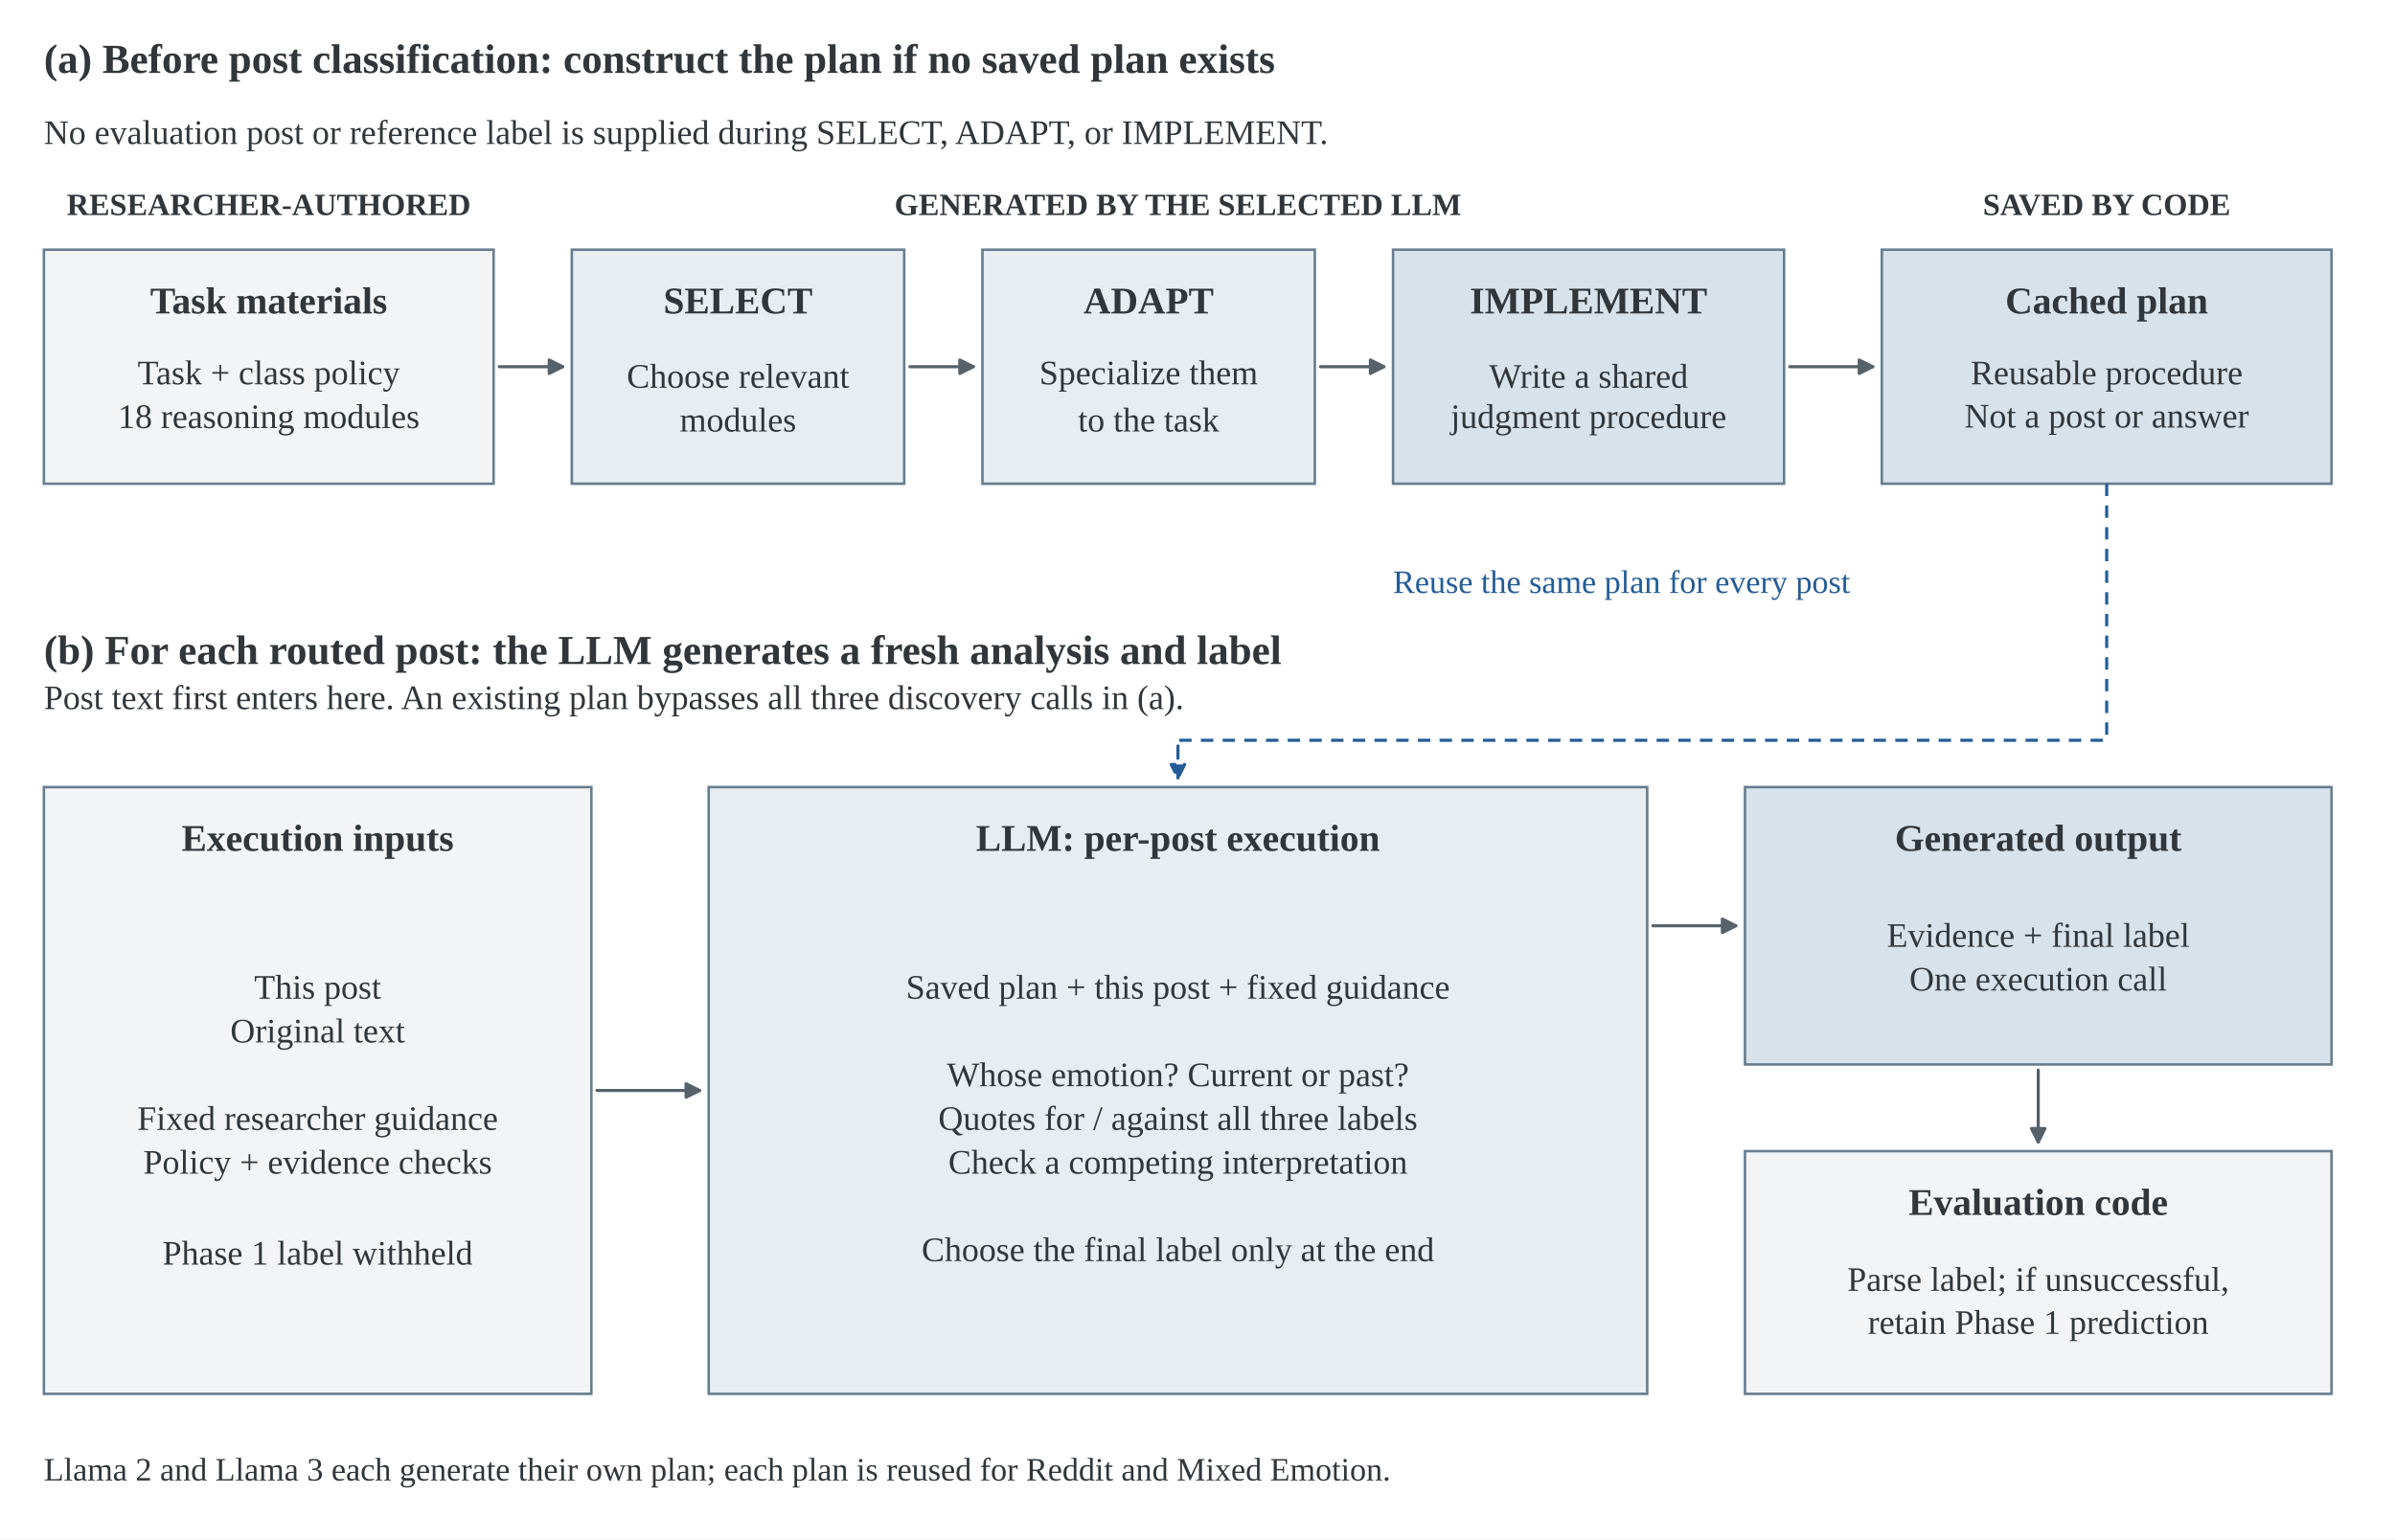
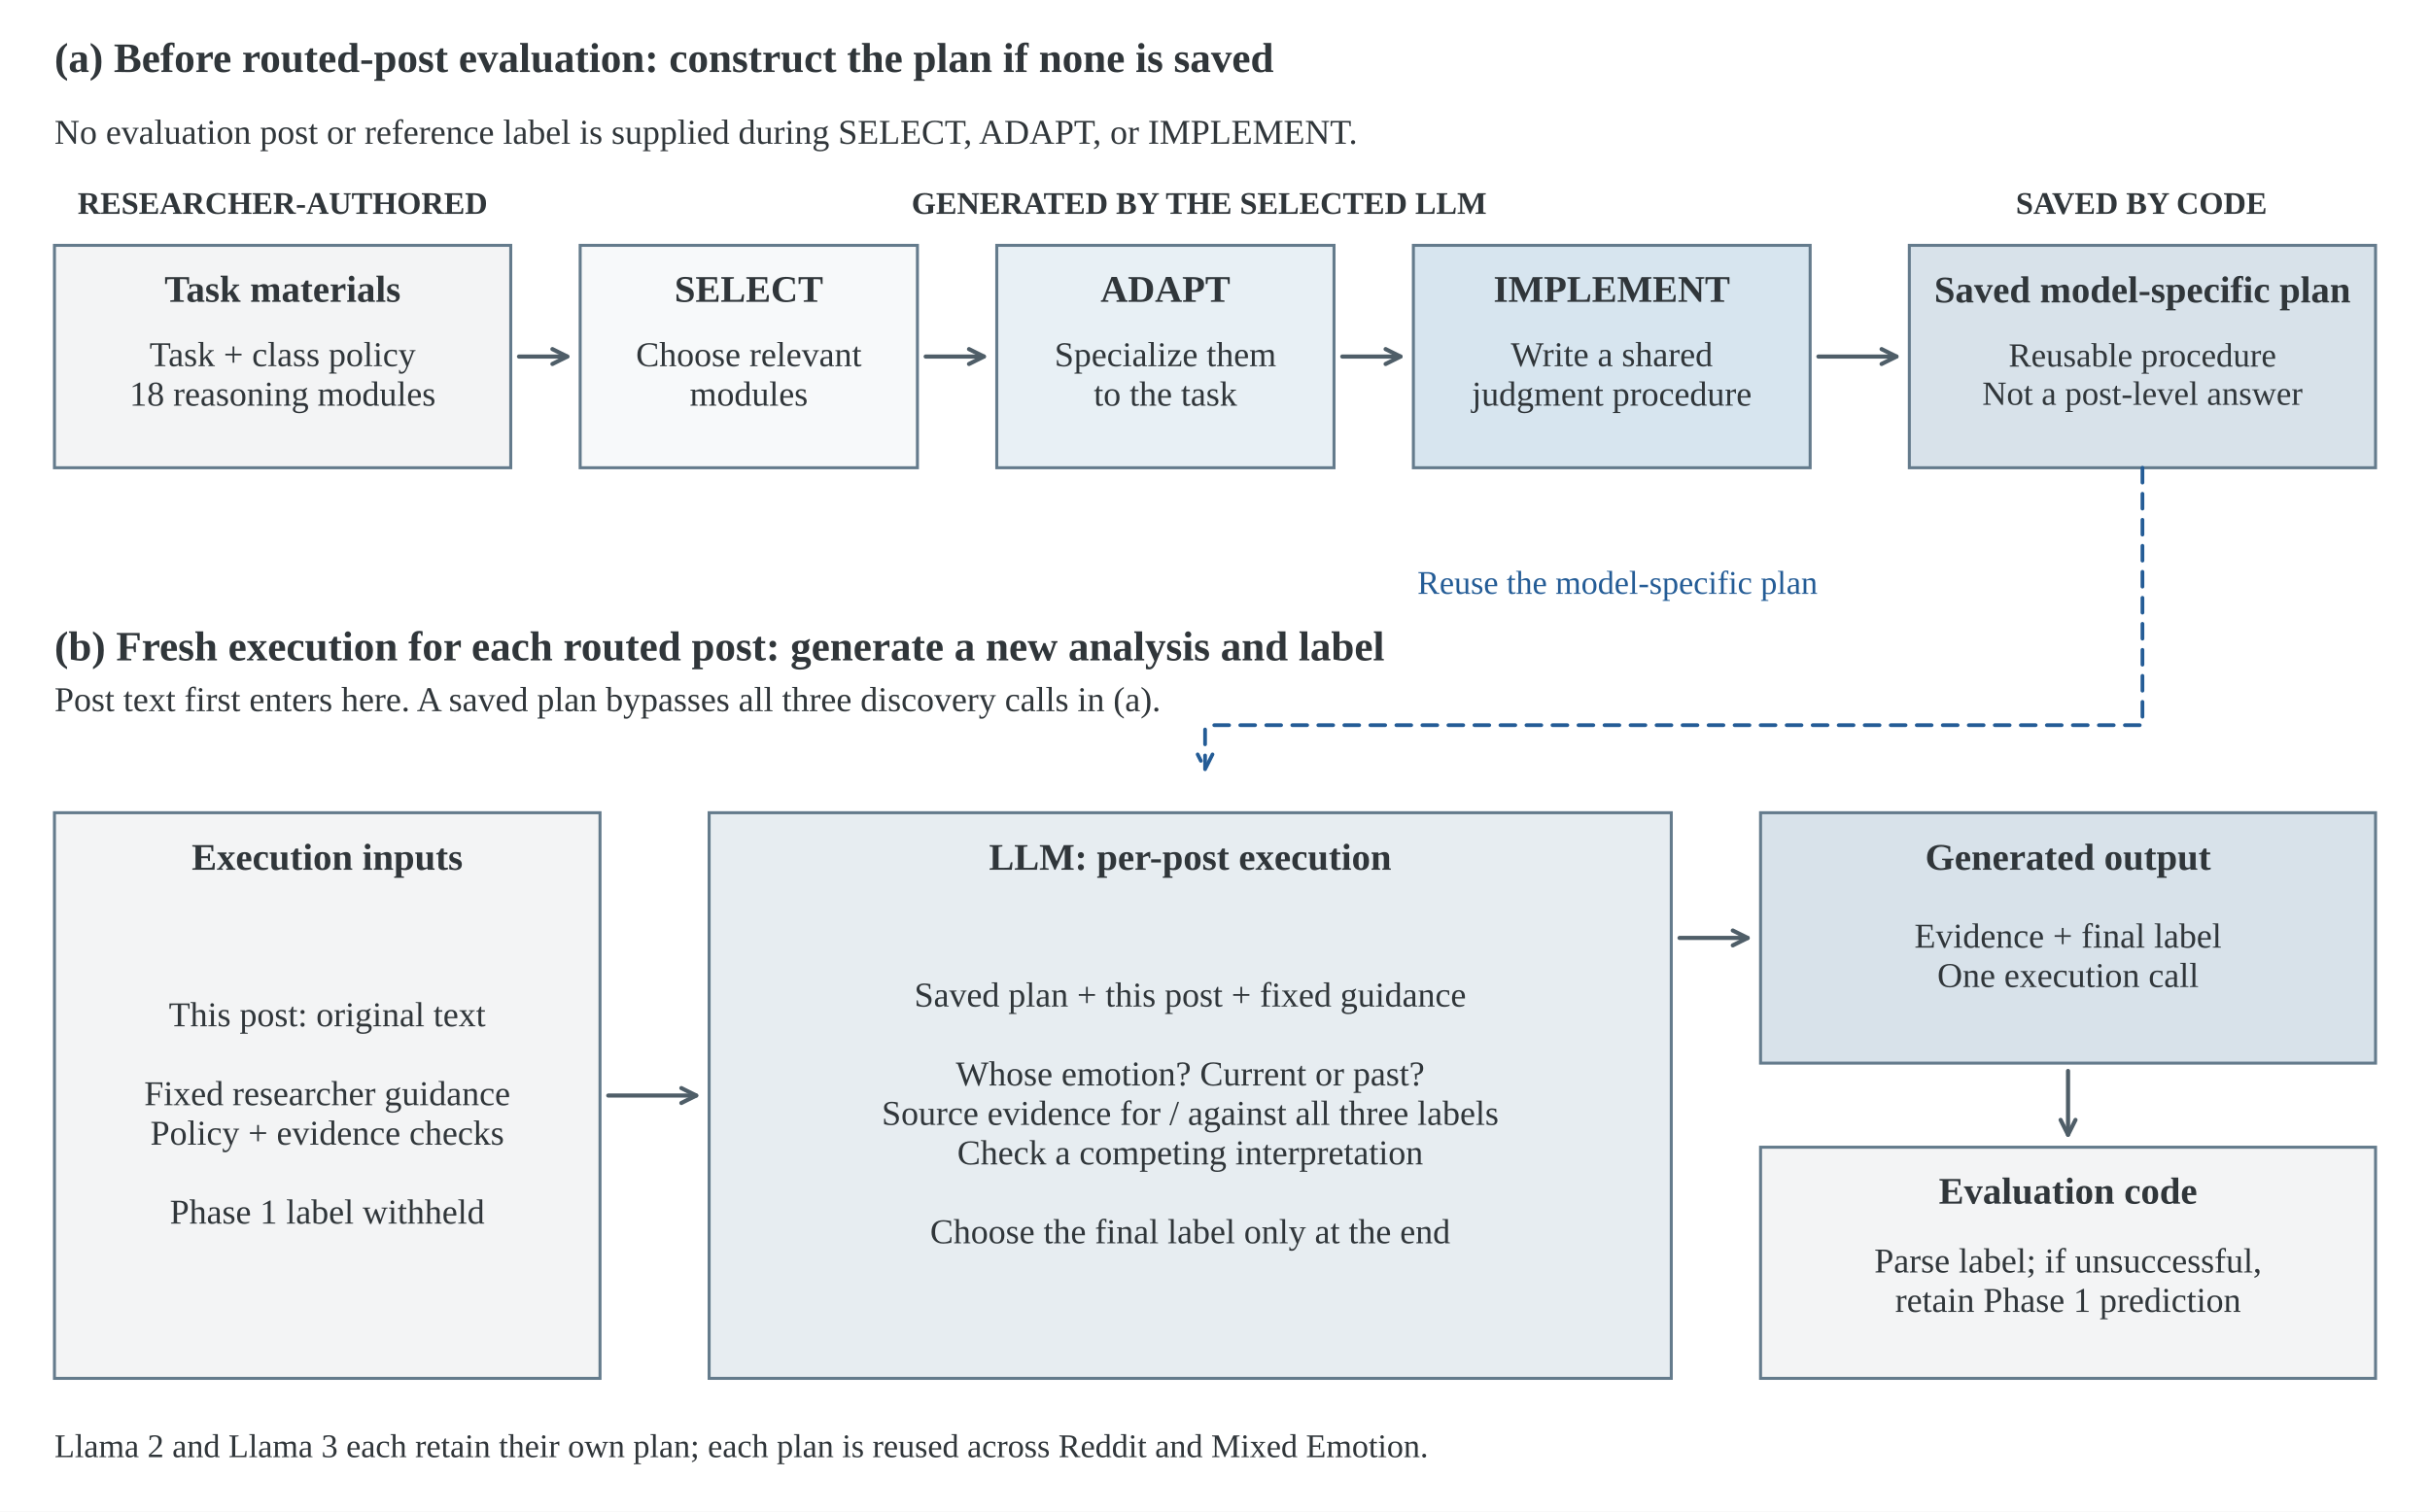
- <svg xmlns="http://www.w3.org/2000/svg" width="849.888pt" height="546.48pt" viewBox="0 0 849.888 546.48" version="1.1">
+ <svg xmlns="http://www.w3.org/2000/svg" width="849.888pt" height="528.84pt" viewBox="0 0 849.888 528.84" version="1.1">
  <defs>
    <style type="text/css">*{stroke-linejoin: round; stroke-linecap: butt}</style>
  </defs>
  <g id="figure_1">
    <g id="patch_1">
-       <path d="M 0 546.48 L 849.888 546.48 L 849.888 0 L 0 0 z " style="fill: #ffffff" />
+       <path d="M 0 528.84 L 849.888 528.84 L 849.888 0 L 0 0 z " style="fill: #ffffff" />
    </g>
    <g id="axes_1">
      <g id="patch_2">
-         <path d="M 15.578 171.707 L 175.162 171.707 L 175.162 88.635 L 15.578 88.635 z " clip-path="url(#p2fca22a5e2)" style="fill: #f3f4f5; stroke: #687e8f; stroke-width: 0.9; stroke-linejoin: miter" />
+         <path d="M 19.048 163.64 L 178.631 163.64 L 178.631 85.833 L 19.048 85.833 z " clip-path="url(#peb64cf21f3)" style="fill: #f3f4f5; stroke: #647b8c; stroke-width: 1.05; stroke-linejoin: miter" />
      </g>
      <g id="patch_3">
-         <path d="M 202.915 171.707 L 320.868 171.707 L 320.868 88.635 L 202.915 88.635 z " clip-path="url(#p2fca22a5e2)" style="fill: #e7edf1; stroke: #687e8f; stroke-width: 0.9; stroke-linejoin: miter" />
+         <path d="M 202.915 163.64 L 320.868 163.64 L 320.868 85.833 L 202.915 85.833 z " clip-path="url(#peb64cf21f3)" style="fill: #f7f9fa; stroke: #647b8c; stroke-width: 1.05; stroke-linejoin: miter" />
      </g>
      <g id="patch_4">
-         <path d="M 348.622 171.707 L 466.574 171.707 L 466.574 88.635 L 348.622 88.635 z " clip-path="url(#p2fca22a5e2)" style="fill: #e7edf1; stroke: #687e8f; stroke-width: 0.9; stroke-linejoin: miter" />
+         <path d="M 348.622 163.64 L 466.574 163.64 L 466.574 85.833 L 348.622 85.833 z " clip-path="url(#peb64cf21f3)" style="fill: #e8f0f5; stroke: #647b8c; stroke-width: 1.05; stroke-linejoin: miter" />
      </g>
      <g id="patch_5">
-         <path d="M 494.328 171.707 L 633.096 171.707 L 633.096 88.635 L 494.328 88.635 z " clip-path="url(#p2fca22a5e2)" style="fill: #d8e2ea; stroke: #687e8f; stroke-width: 0.9; stroke-linejoin: miter" />
+         <path d="M 494.328 163.64 L 633.096 163.64 L 633.096 85.833 L 494.328 85.833 z " clip-path="url(#peb64cf21f3)" style="fill: #d7e5ef; stroke: #647b8c; stroke-width: 1.05; stroke-linejoin: miter" />
      </g>
      <g id="patch_6">
-         <path d="M 667.788 171.707 L 827.371 171.707 L 827.371 88.635 L 667.788 88.635 z " clip-path="url(#p2fca22a5e2)" style="fill: #d8e2ea; stroke: #687e8f; stroke-width: 0.9; stroke-linejoin: miter" />
+         <path d="M 667.788 163.64 L 830.84 163.64 L 830.84 85.833 L 667.788 85.833 z " clip-path="url(#peb64cf21f3)" style="fill: #d8e2ea; stroke: #647b8c; stroke-width: 1.05; stroke-linejoin: miter" />
      </g>
      <g id="patch_7">
-         <path d="M 177.164 130.171 Q 189.038 130.171 199.683 130.171 " clip-path="url(#p2fca22a5e2)" style="fill: none; stroke: #56616a; stroke-width: 1.1; stroke-linecap: round" />
-         <path d="M 194.883 127.771 L 199.683 130.171 L 194.883 132.571 z " clip-path="url(#p2fca22a5e2)" style="fill: #56616a; stroke: #56616a; stroke-width: 1.1; stroke-linecap: round" />
+         <path d="M 181.518 124.737 Q 190.773 124.737 198.407 124.737 " clip-path="url(#peb64cf21f3)" style="fill: none; stroke: #4f5e68; stroke-width: 1.45; stroke-linecap: round" />
+         <path d="M 193.207 122.137 L 198.407 124.737 L 193.207 127.337 " clip-path="url(#peb64cf21f3)" style="fill: none; stroke: #4f5e68; stroke-width: 1.45; stroke-linecap: round" />
      </g>
      <g id="patch_8">
-         <path d="M 322.87 130.171 Q 334.745 130.171 345.389 130.171 " clip-path="url(#p2fca22a5e2)" style="fill: none; stroke: #56616a; stroke-width: 1.1; stroke-linecap: round" />
-         <path d="M 340.589 127.771 L 345.389 130.171 L 340.589 132.571 z " clip-path="url(#p2fca22a5e2)" style="fill: #56616a; stroke: #56616a; stroke-width: 1.1; stroke-linecap: round" />
+         <path d="M 323.753 124.737 Q 334.744 124.737 344.114 124.737 " clip-path="url(#peb64cf21f3)" style="fill: none; stroke: #4f5e68; stroke-width: 1.45; stroke-linecap: round" />
+         <path d="M 338.914 122.137 L 344.114 124.737 L 338.914 127.337 " clip-path="url(#peb64cf21f3)" style="fill: none; stroke: #4f5e68; stroke-width: 1.45; stroke-linecap: round" />
      </g>
      <g id="patch_9">
-         <path d="M 468.577 130.171 Q 480.451 130.171 491.096 130.171 " clip-path="url(#p2fca22a5e2)" style="fill: none; stroke: #56616a; stroke-width: 1.1; stroke-linecap: round" />
-         <path d="M 486.296 127.771 L 491.096 130.171 L 486.296 132.571 z " clip-path="url(#p2fca22a5e2)" style="fill: #56616a; stroke: #56616a; stroke-width: 1.1; stroke-linecap: round" />
+         <path d="M 469.459 124.737 Q 480.45 124.737 489.82 124.737 " clip-path="url(#peb64cf21f3)" style="fill: none; stroke: #4f5e68; stroke-width: 1.45; stroke-linecap: round" />
+         <path d="M 484.62 122.137 L 489.82 124.737 L 484.62 127.337 " clip-path="url(#peb64cf21f3)" style="fill: none; stroke: #4f5e68; stroke-width: 1.45; stroke-linecap: round" />
      </g>
      <g id="patch_10">
-         <path d="M 635.099 130.171 Q 650.444 130.171 664.559 130.171 " clip-path="url(#p2fca22a5e2)" style="fill: none; stroke: #56616a; stroke-width: 1.1; stroke-linecap: round" />
-         <path d="M 659.759 127.771 L 664.559 130.171 L 659.759 132.571 z " clip-path="url(#p2fca22a5e2)" style="fill: #56616a; stroke: #56616a; stroke-width: 1.1; stroke-linecap: round" />
+         <path d="M 635.984 124.737 Q 650.444 124.737 663.283 124.737 " clip-path="url(#peb64cf21f3)" style="fill: none; stroke: #4f5e68; stroke-width: 1.45; stroke-linecap: round" />
+         <path d="M 658.083 122.137 L 663.283 124.737 L 658.083 127.337 " clip-path="url(#peb64cf21f3)" style="fill: none; stroke: #4f5e68; stroke-width: 1.45; stroke-linecap: round" />
      </g>
      <g id="patch_11">
-         <path d="M 418.006 264.779 Q 418.006 271.085 418.006 276.162 " clip-path="url(#p2fca22a5e2)" style="fill: none; stroke-dasharray: 4.4,3.3; stroke-dashoffset: 0; stroke: #245c96; stroke-width: 1.1; stroke-linecap: round" />
-         <path d="M 420.406 271.362 L 418.006 276.162 L 415.606 271.362 z " clip-path="url(#p2fca22a5e2)" style="fill: #245c96; stroke-dasharray: 4.4,3.3; stroke-dashoffset: 0; stroke: #245c96; stroke-width: 1.1; stroke-linecap: round" />
+         <path d="M 421.475 255.202 Q 421.475 262.888 421.475 269.121 " clip-path="url(#peb64cf21f3)" style="fill: none; stroke-dasharray: 5.2,3.9; stroke-dashoffset: 0; stroke: #245c96; stroke-width: 1.3; stroke-linecap: round" />
+         <path d="M 424.075 263.921 L 421.475 269.121 L 418.875 263.921 " clip-path="url(#peb64cf21f3)" style="fill: none; stroke-dasharray: 5.2,3.9; stroke-dashoffset: 0; stroke: #245c96; stroke-width: 1.3; stroke-linecap: round" />
      </g>
      <g id="patch_12">
-         <path d="M 15.578 494.766 L 209.854 494.766 L 209.854 279.393 L 15.578 279.393 z " clip-path="url(#p2fca22a5e2)" style="fill: #f3f4f5; stroke: #687e8f; stroke-width: 0.9; stroke-linejoin: miter" />
+         <path d="M 19.048 482.216 L 209.854 482.216 L 209.854 284.331 L 19.048 284.331 z " clip-path="url(#peb64cf21f3)" style="fill: #f3f4f5; stroke: #647b8c; stroke-width: 1.05; stroke-linejoin: miter" />
      </g>
      <g id="patch_13">
-         <path d="M 251.484 494.766 L 584.527 494.766 L 584.527 279.393 L 251.484 279.393 z " clip-path="url(#p2fca22a5e2)" style="fill: #e7edf1; stroke: #687e8f; stroke-width: 0.9; stroke-linejoin: miter" />
+         <path d="M 248.015 482.216 L 584.527 482.216 L 584.527 284.331 L 248.015 284.331 z " clip-path="url(#peb64cf21f3)" style="fill: #e7edf1; stroke: #647b8c; stroke-width: 1.05; stroke-linejoin: miter" />
      </g>
      <g id="patch_14">
-         <path d="M 619.219 377.849 L 827.371 377.849 L 827.371 279.393 L 619.219 279.393 z " clip-path="url(#p2fca22a5e2)" style="fill: #d8e2ea; stroke: #687e8f; stroke-width: 0.9; stroke-linejoin: miter" />
+         <path d="M 615.75 371.939 L 830.84 371.939 L 830.84 284.331 L 615.75 284.331 z " clip-path="url(#peb64cf21f3)" style="fill: #d8e2ea; stroke: #647b8c; stroke-width: 1.05; stroke-linejoin: miter" />
      </g>
      <g id="patch_15">
-         <path d="M 619.219 494.766 L 827.371 494.766 L 827.371 408.617 L 619.219 408.617 z " clip-path="url(#p2fca22a5e2)" style="fill: #f3f4f5; stroke: #687e8f; stroke-width: 0.9; stroke-linejoin: miter" />
+         <path d="M 615.75 482.216 L 830.84 482.216 L 830.84 401.347 L 615.75 401.347 z " clip-path="url(#peb64cf21f3)" style="fill: #f3f4f5; stroke: #647b8c; stroke-width: 1.05; stroke-linejoin: miter" />
      </g>
      <g id="patch_16">
-         <path d="M 211.853 387.08 Q 230.67 387.08 248.256 387.08 " clip-path="url(#p2fca22a5e2)" style="fill: none; stroke: #56616a; stroke-width: 1.1; stroke-linecap: round" />
-         <path d="M 243.456 384.68 L 248.256 387.08 L 243.456 389.48 z " clip-path="url(#p2fca22a5e2)" style="fill: #56616a; stroke: #56616a; stroke-width: 1.1; stroke-linecap: round" />
+         <path d="M 212.74 383.273 Q 228.933 383.273 243.504 383.273 " clip-path="url(#peb64cf21f3)" style="fill: none; stroke: #4f5e68; stroke-width: 1.45; stroke-linecap: round" />
+         <path d="M 238.304 380.673 L 243.504 383.273 L 238.304 385.873 " clip-path="url(#peb64cf21f3)" style="fill: none; stroke: #4f5e68; stroke-width: 1.45; stroke-linecap: round" />
      </g>
      <g id="patch_17">
-         <path d="M 586.53 328.621 Q 601.875 328.621 615.99 328.621 " clip-path="url(#p2fca22a5e2)" style="fill: none; stroke: #56616a; stroke-width: 1.1; stroke-linecap: round" />
-         <path d="M 611.19 326.221 L 615.99 328.621 L 611.19 331.021 z " clip-path="url(#p2fca22a5e2)" style="fill: #56616a; stroke: #56616a; stroke-width: 1.1; stroke-linecap: round" />
+         <path d="M 587.412 328.135 Q 600.138 328.135 611.244 328.135 " clip-path="url(#peb64cf21f3)" style="fill: none; stroke: #4f5e68; stroke-width: 1.45; stroke-linecap: round" />
+         <path d="M 606.044 325.535 L 611.244 328.135 L 606.044 330.735 " clip-path="url(#peb64cf21f3)" style="fill: none; stroke: #4f5e68; stroke-width: 1.45; stroke-linecap: round" />
      </g>
      <g id="patch_18">
-         <path d="M 723.295 379.851 Q 723.295 393.235 723.295 405.389 " clip-path="url(#p2fca22a5e2)" style="fill: none; stroke: #56616a; stroke-width: 1.1; stroke-linecap: round" />
-         <path d="M 725.695 400.589 L 723.295 405.389 L 720.895 400.589 z " clip-path="url(#p2fca22a5e2)" style="fill: #56616a; stroke: #56616a; stroke-width: 1.1; stroke-linecap: round" />
+         <path d="M 723.295 374.662 Q 723.295 386.641 723.295 396.999 " clip-path="url(#peb64cf21f3)" style="fill: none; stroke: #4f5e68; stroke-width: 1.45; stroke-linecap: round" />
+         <path d="M 725.895 391.799 L 723.295 396.999 L 720.695 391.799 " clip-path="url(#peb64cf21f3)" style="fill: none; stroke: #4f5e68; stroke-width: 1.45; stroke-linecap: round" />
      </g>
      <g id="line2d_1">
-         <path d="M 747.58 171.707 L 747.58 262.779 L 418.006 262.779 " clip-path="url(#p2fca22a5e2)" style="fill: none; stroke-dasharray: 4.4,3.3; stroke-dashoffset: 0; stroke: #245c96; stroke-width: 1.1" />
+         <path d="M 749.314 163.64 L 749.314 253.699 L 421.475 253.699 " clip-path="url(#peb64cf21f3)" style="fill: none; stroke-dasharray: 5.2,3.9; stroke-dashoffset: 0; stroke: #245c96; stroke-width: 1.3; stroke-linecap: round" />
      </g>
      <g id="text_1">
-         <text style="font-weight: 700; font-size: 14.64px; font-family: 'Times New Roman'; text-anchor: start; fill: #30363a" x="15.578" y="25.87" transform="rotate(-0 15.5784 25.86977)">(a)  Before post classification: construct the plan if no saved plan exists</text>
+         <text style="fill: #30363a; font: 700 14.64px 'Times New Roman'; text-anchor: start" x="19.048" y="25.181" transform="rotate(-0 19.0476 25.18146)">(a)  Before routed-post evaluation: construct the plan if none is saved</text>
      </g>
      <g id="text_2">
-         <text style="font-size: 12.2px; font-family: 'Times New Roman'; text-anchor: start; fill: #30363a" x="15.578" y="51.099" transform="rotate(-0 15.5784 51.09907)">No evaluation post or reference label is supplied during SELECT, ADAPT, or IMPLEMENT.</text>
+         <text style="fill: #30363a; font: 12.2px 'Times New Roman'; text-anchor: start" x="19.048" y="50.3" transform="rotate(-0 19.0476 50.29998)">No evaluation post or reference label is supplied during SELECT, ADAPT, or IMPLEMENT.</text>
      </g>
      <g id="text_3">
-         <text style="font-weight: 700; font-size: 10.98px; font-family: 'Times New Roman'; text-anchor: middle; fill: #30363a" x="95.37" y="76.328" transform="rotate(-0 95.37 76.32837)">RESEARCHER-AUTHORED</text>
+         <text style="fill: #30363a; font: 700 10.98px 'Times New Roman'; text-anchor: middle" x="98.839" y="74.806" transform="rotate(-0 98.8392 74.80584)">RESEARCHER-AUTHORED</text>
      </g>
      <g id="text_4">
-         <text style="font-weight: 700; font-size: 10.98px; font-family: 'Times New Roman'; text-anchor: middle; fill: #30363a" x="418.006" y="76.328" transform="rotate(-0 418.0056 76.32837)">GENERATED BY THE SELECTED LLM</text>
+         <text style="fill: #30363a; font: 700 10.98px 'Times New Roman'; text-anchor: middle" x="419.393" y="74.806" transform="rotate(-0 419.3933 74.80584)">GENERATED BY THE SELECTED LLM</text>
      </g>
      <g id="text_5">
-         <text style="font-weight: 700; font-size: 10.98px; font-family: 'Times New Roman'; text-anchor: middle; fill: #30363a" x="747.58" y="76.328" transform="rotate(-0 747.5796 76.32837)">SAVED BY CODE</text>
+         <text style="fill: #30363a; font: 700 10.98px 'Times New Roman'; text-anchor: middle" x="748.967" y="74.806" transform="rotate(-0 748.9673 74.80584)">SAVED BY CODE</text>
      </g>
      <g id="text_6">
-         <text style="font-weight: 700; font-size: 13.42px; font-family: 'Times New Roman'; text-anchor: middle; fill: #30363a" x="95.37" y="111.269" transform="rotate(-0 95.37 111.2693)">Task materials</text>
+         <text style="fill: #30363a; font: 700 13.176px 'Times New Roman'; text-anchor: middle" x="98.839" y="105.586" transform="rotate(-0 98.8392 105.5861)">Task materials</text>
      </g>
      <g id="text_7">
-         <text style="font-size: 12.2px; font-family: 'Times New Roman'; fill: #30363a" transform="translate(48.81747 136.4027)">Task + class policy</text>
-         <text style="font-size: 12.2px; font-family: 'Times New Roman'; fill: #30363a" transform="translate(41.83297 151.9315)">18 reasoning modules</text>
+         <text style="fill: #30363a; font: 12.2px 'Times New Roman'" transform="translate(52.28762 128.1004)">Task + class policy</text>
+         <text style="fill: #30363a; font: 12.2px 'Times New Roman'" transform="translate(45.30217 141.9151)">18 reasoning modules</text>
      </g>
      <g id="text_8">
-         <text style="font-weight: 700; font-size: 13.42px; font-family: 'Times New Roman'; text-anchor: middle; fill: #30363a" x="261.892" y="111.262" transform="rotate(-0 261.8916 111.2617)">SELECT</text>
+         <text style="fill: #30363a; font: 700 13.176px 'Times New Roman'; text-anchor: middle" x="261.892" y="105.586" transform="rotate(-0 261.8916 105.5861)">SELECT</text>
      </g>
      <g id="text_9">
-         <text style="font-size: 12.2px; font-family: 'Times New Roman'; fill: #30363a" transform="translate(222.4217 137.6265)">Choose relevant</text>
-         <text style="font-size: 12.2px; font-family: 'Times New Roman'; fill: #30363a" transform="translate(241.2202 153.1639)">modules</text>
+         <text style="fill: #30363a; font: 12.2px 'Times New Roman'" transform="translate(222.4217 128.1232)">Choose relevant</text>
+         <text style="fill: #30363a; font: 12.2px 'Times New Roman'" transform="translate(241.2202 141.9151)">modules</text>
      </g>
      <g id="text_10">
-         <text style="font-weight: 700; font-size: 13.42px; font-family: 'Times New Roman'; text-anchor: middle; fill: #30363a" x="407.598" y="111.262" transform="rotate(-0 407.598 111.2617)">ADAPT</text>
+         <text style="fill: #30363a; font: 700 13.176px 'Times New Roman'; text-anchor: middle" x="407.598" y="105.586" transform="rotate(-0 407.598 105.5861)">ADAPT</text>
      </g>
      <g id="text_11">
-         <text style="font-size: 12.2px; font-family: 'Times New Roman'; fill: #30363a" transform="translate(368.8106 136.4141)">Specialize them</text>
-         <text style="font-size: 12.2px; font-family: 'Times New Roman'; fill: #30363a" transform="translate(382.5241 153.1639)">to the task</text>
+         <text style="fill: #30363a; font: 12.2px 'Times New Roman'" transform="translate(368.8106 128.1232)">Specialize them</text>
+         <text style="fill: #30363a; font: 12.2px 'Times New Roman'" transform="translate(382.5241 141.9151)">to the task</text>
      </g>
      <g id="text_12">
-         <text style="font-weight: 700; font-size: 13.42px; font-family: 'Times New Roman'; text-anchor: middle; fill: #30363a" x="563.712" y="111.262" transform="rotate(-0 563.712 111.2617)">IMPLEMENT</text>
+         <text style="fill: #30363a; font: 700 13.176px 'Times New Roman'; text-anchor: middle" x="563.712" y="105.586" transform="rotate(-0 563.712 105.5861)">IMPLEMENT</text>
      </g>
      <g id="text_13">
-         <text style="font-size: 12.2px; font-family: 'Times New Roman'; fill: #30363a" transform="translate(528.3911 137.6265)">Write a shared</text>
-         <text style="font-size: 12.2px; font-family: 'Times New Roman'; fill: #30363a" transform="translate(514.7595 151.9343)">judgment procedure</text>
+         <text style="fill: #30363a; font: 12.2px 'Times New Roman'" transform="translate(528.3911 128.108)">Write a shared</text>
+         <text style="fill: #30363a; font: 12.2px 'Times New Roman'" transform="translate(514.7595 141.9074)">judgment procedure</text>
      </g>
      <g id="text_14">
-         <text style="font-weight: 700; font-size: 13.42px; font-family: 'Times New Roman'; text-anchor: middle; fill: #30363a" x="747.58" y="111.262" transform="rotate(-0 747.5796 111.2617)">Cached plan</text>
+         <text style="fill: #30363a; font: 700 13.176px 'Times New Roman'; text-anchor: middle" x="749.314" y="105.792" transform="rotate(-0 749.3142 105.792)">Saved model-specific plan</text>
      </g>
      <g id="text_15">
-         <text style="font-size: 12.2px; font-family: 'Times New Roman'; fill: #30363a" transform="translate(699.3076 136.4141)">Reusable procedure</text>
-         <text style="font-size: 12.2px; font-family: 'Times New Roman'; fill: #30363a" transform="translate(697.0954 151.7466)">Not a post or answer</text>
+         <text style="fill: #30363a; font: 11.834px 'Times New Roman'" transform="translate(702.4904 128.2422)">Reusable procedure</text>
+         <text style="fill: #30363a; font: 11.834px 'Times New Roman'" transform="translate(693.283 141.6203)">Not a post-level answer</text>
      </g>
      <g id="text_16">
-         <text style="font-size: 11.59px; font-family: 'Times New Roman'; text-anchor: start; fill: #245c96" x="494.328" y="210.474" transform="rotate(-0 494.328 210.4744)">Reuse the same plan for every post</text>
+         <text style="fill: #245c96; font: 11.59px 'Times New Roman'; text-anchor: start" x="495.716" y="207.75" transform="rotate(-0 495.7157 207.7502)">Reuse the model-specific plan</text>
      </g>
      <g id="text_17">
-         <text style="font-weight: 700; font-size: 14.64px; font-family: 'Times New Roman'; text-anchor: start; fill: #30363a" x="15.578" y="235.704" transform="rotate(-0 15.5784 235.7037)">(b)  For each routed post: the LLM generates a fresh analysis and label</text>
+         <text style="fill: #30363a; font: 700 14.64px 'Times New Roman'; text-anchor: start" x="19.048" y="231.031" transform="rotate(-0 19.0476 231.0308)">(b)  Fresh execution for each routed post: generate a new analysis and label</text>
      </g>
      <g id="text_18">
-         <text style="font-size: 12.2px; font-family: 'Times New Roman'; text-anchor: start; fill: #30363a" x="15.578" y="251.703" transform="rotate(-0 15.5784 251.7028)">Post text first enters here. An existing plan bypasses all three discovery calls in (a).</text>
+         <text style="fill: #30363a; font: 12.2px 'Times New Roman'; text-anchor: start" x="19.048" y="248.798" transform="rotate(-0 19.0476 248.7975)">Post text first enters here. A saved plan bypasses all three discovery calls in (a).</text>
      </g>
      <g id="text_19">
-         <text style="font-weight: 700; font-size: 13.42px; font-family: 'Times New Roman'; text-anchor: middle; fill: #30363a" x="112.716" y="302.027" transform="rotate(-0 112.716 302.0274)">Execution inputs</text>
+         <text style="fill: #30363a; font: 700 13.176px 'Times New Roman'; text-anchor: middle" x="114.451" y="304.29" transform="rotate(-0 114.4506 304.2895)">Execution inputs</text>
      </g>
      <g id="text_20">
-         <text style="font-size: 12.2px; font-family: 'Times New Roman'; fill: #30363a" transform="translate(90.17745 354.5003)">This post</text>
-         <text style="font-size: 12.2px; font-family: 'Times New Roman'; fill: #30363a" transform="translate(81.71561 370.0177)">Original text</text>
-         <text style="font-size: 12.2px; font-family: 'Times New Roman'; fill: #30363a" transform="translate(112.716 382.627)" />
-         <text style="font-size: 12.2px; font-family: 'Times New Roman'; fill: #30363a" transform="translate(48.6965 401.0752)">Fixed researcher guidance</text>
-         <text style="font-size: 12.2px; font-family: 'Times New Roman'; fill: #30363a" transform="translate(50.83817 416.604)">Policy + evidence checks</text>
-         <text style="font-size: 12.2px; font-family: 'Times New Roman'; fill: #30363a" transform="translate(112.716 429.2134)" />
-         <text style="font-size: 12.2px; font-family: 'Times New Roman'; fill: #30363a" transform="translate(57.65683 448.894)">Phase 1 label withheld</text>
+         <text style="fill: #30363a; font: 12.2px 'Times New Roman'" transform="translate(59.04735 359.0421)">This post: original text</text>
+         <text style="fill: #30363a; font: 12.2px 'Times New Roman'" transform="translate(114.4506 372.8568)" />
+         <text style="fill: #30363a; font: 12.2px 'Times New Roman'" transform="translate(50.4311 386.6487)">Fixed researcher guidance</text>
+         <text style="fill: #30363a; font: 12.2px 'Times New Roman'" transform="translate(52.57277 400.4635)">Policy + evidence checks</text>
+         <text style="fill: #30363a; font: 12.2px 'Times New Roman'" transform="translate(114.4506 414.2782)" />
+         <text style="fill: #30363a; font: 12.2px 'Times New Roman'" transform="translate(59.39143 428.0701)">Phase 1 label withheld</text>
      </g>
      <g id="text_21">
-         <text style="font-weight: 700; font-size: 13.42px; font-family: 'Times New Roman'; text-anchor: middle; fill: #30363a" x="418.006" y="302.027" transform="rotate(-0 418.0056 302.0274)">LLM: per-post execution</text>
+         <text style="fill: #30363a; font: 700 13.176px 'Times New Roman'; text-anchor: middle" x="416.271" y="304.29" transform="rotate(-0 416.271 304.2895)">LLM: per-post execution</text>
      </g>
      <g id="text_22">
-         <text style="font-size: 12.2px; font-family: 'Times New Roman'; fill: #30363a" transform="translate(321.5065 354.4889)">Saved plan + this post + fixed guidance</text>
-         <text style="font-size: 12.2px; font-family: 'Times New Roman'; fill: #30363a" transform="translate(418.0056 367.0982)" />
-         <text style="font-size: 12.2px; font-family: 'Times New Roman'; fill: #30363a" transform="translate(336.0168 385.5579)">Whose emotion? Current or past?</text>
-         <text style="font-size: 12.2px; font-family: 'Times New Roman'; fill: #30363a" transform="translate(332.9697 401.0752)">Quotes for / against all three labels</text>
-         <text style="font-size: 12.2px; font-family: 'Times New Roman'; fill: #30363a" transform="translate(336.5296 416.604)">Check a competing interpretation</text>
-         <text style="font-size: 12.2px; font-family: 'Times New Roman'; fill: #30363a" transform="translate(418.0056 429.2134)" />
-         <text style="font-size: 12.2px; font-family: 'Times New Roman'; fill: #30363a" transform="translate(327.0365 447.6616)">Choose the final label only at the end</text>
+         <text style="fill: #30363a; font: 12.2px 'Times New Roman'" transform="translate(319.7719 352.1347)">Saved plan + this post + fixed guidance</text>
+         <text style="fill: #30363a; font: 12.2px 'Times New Roman'" transform="translate(416.271 365.9495)" />
+         <text style="fill: #30363a; font: 12.2px 'Times New Roman'" transform="translate(334.2822 379.7413)">Whose emotion? Current or past?</text>
+         <text style="fill: #30363a; font: 12.2px 'Times New Roman'" transform="translate(308.3773 393.5332)">Source evidence for / against all three labels</text>
+         <text style="fill: #30363a; font: 12.2px 'Times New Roman'" transform="translate(334.795 407.348)">Check a competing interpretation</text>
+         <text style="fill: #30363a; font: 12.2px 'Times New Roman'" transform="translate(416.271 421.1627)" />
+         <text style="fill: #30363a; font: 12.2px 'Times New Roman'" transform="translate(325.3019 434.9546)">Choose the final label only at the end</text>
      </g>
      <g id="text_23">
-         <text style="font-weight: 700; font-size: 13.42px; font-family: 'Times New Roman'; text-anchor: middle; fill: #30363a" x="723.295" y="302.027" transform="rotate(-0 723.2952 302.0274)">Generated output</text>
+         <text style="fill: #30363a; font: 700 13.176px 'Times New Roman'; text-anchor: middle" x="723.295" y="304.29" transform="rotate(-0 723.2952 304.2895)">Generated output</text>
      </g>
      <g id="text_24">
-         <text style="font-size: 12.2px; font-family: 'Times New Roman'; fill: #30363a" transform="translate(669.5532 336.0851)">Evidence + final label</text>
-         <text style="font-size: 12.2px; font-family: 'Times New Roman'; fill: #30363a" transform="translate(677.5643 351.6053)">One execution call</text>
+         <text style="fill: #30363a; font: 12.2px 'Times New Roman'" transform="translate(669.5532 331.5219)">Evidence + final label</text>
+         <text style="fill: #30363a; font: 12.2px 'Times New Roman'" transform="translate(677.5643 345.3138)">One execution call</text>
      </g>
      <g id="text_25">
-         <text style="font-weight: 700; font-size: 13.42px; font-family: 'Times New Roman'; text-anchor: middle; fill: #30363a" x="723.295" y="431.251" transform="rotate(-0 723.2952 431.2507)">Evaluation code</text>
+         <text style="fill: #30363a; font: 700 13.176px 'Times New Roman'; text-anchor: middle" x="723.295" y="421.099" transform="rotate(-0 723.2952 421.0992)">Evaluation code</text>
      </g>
      <g id="text_26">
-         <text style="font-size: 12.2px; font-family: 'Times New Roman'; fill: #30363a" transform="translate(655.5347 458.2227)">Parse label; if unsuccessful,</text>
-         <text style="font-size: 12.2px; font-family: 'Times New Roman'; fill: #30363a" transform="translate(662.8213 473.4627)">retain Phase 1 prediction</text>
+         <text style="fill: #30363a; font: 12.2px 'Times New Roman'" transform="translate(655.5347 445.1679)">Parse label; if unsuccessful,</text>
+         <text style="fill: #30363a; font: 12.2px 'Times New Roman'" transform="translate(662.8213 458.9598)">retain Phase 1 prediction</text>
      </g>
      <g id="text_27">
-         <text style="font-size: 11.59px; font-family: 'Times New Roman'; text-anchor: start; fill: #30363a" x="15.578" y="525.533" transform="rotate(-0 15.5784 525.533)">Llama 2 and Llama 3 each generate their own plan; each plan is reused for Reddit and Mixed Emotion.</text>
+         <text style="fill: #30363a; font: 11.59px 'Times New Roman'; text-anchor: start" x="19.048" y="509.785" transform="rotate(-0 19.0476 509.785)">Llama 2 and Llama 3 each retain their own plan; each plan is reused across Reddit and Mixed Emotion.</text>
      </g>
    </g>
  </g>
  <defs>
-     <clipPath id="p2fca22a5e2">
-       <rect x="8.64" y="8.64" width="832.608" height="529.2" />
+     <clipPath id="peb64cf21f3">
+       <rect x="8.64" y="8.64" width="832.608" height="511.56" />
    </clipPath>
  </defs>
</svg>
